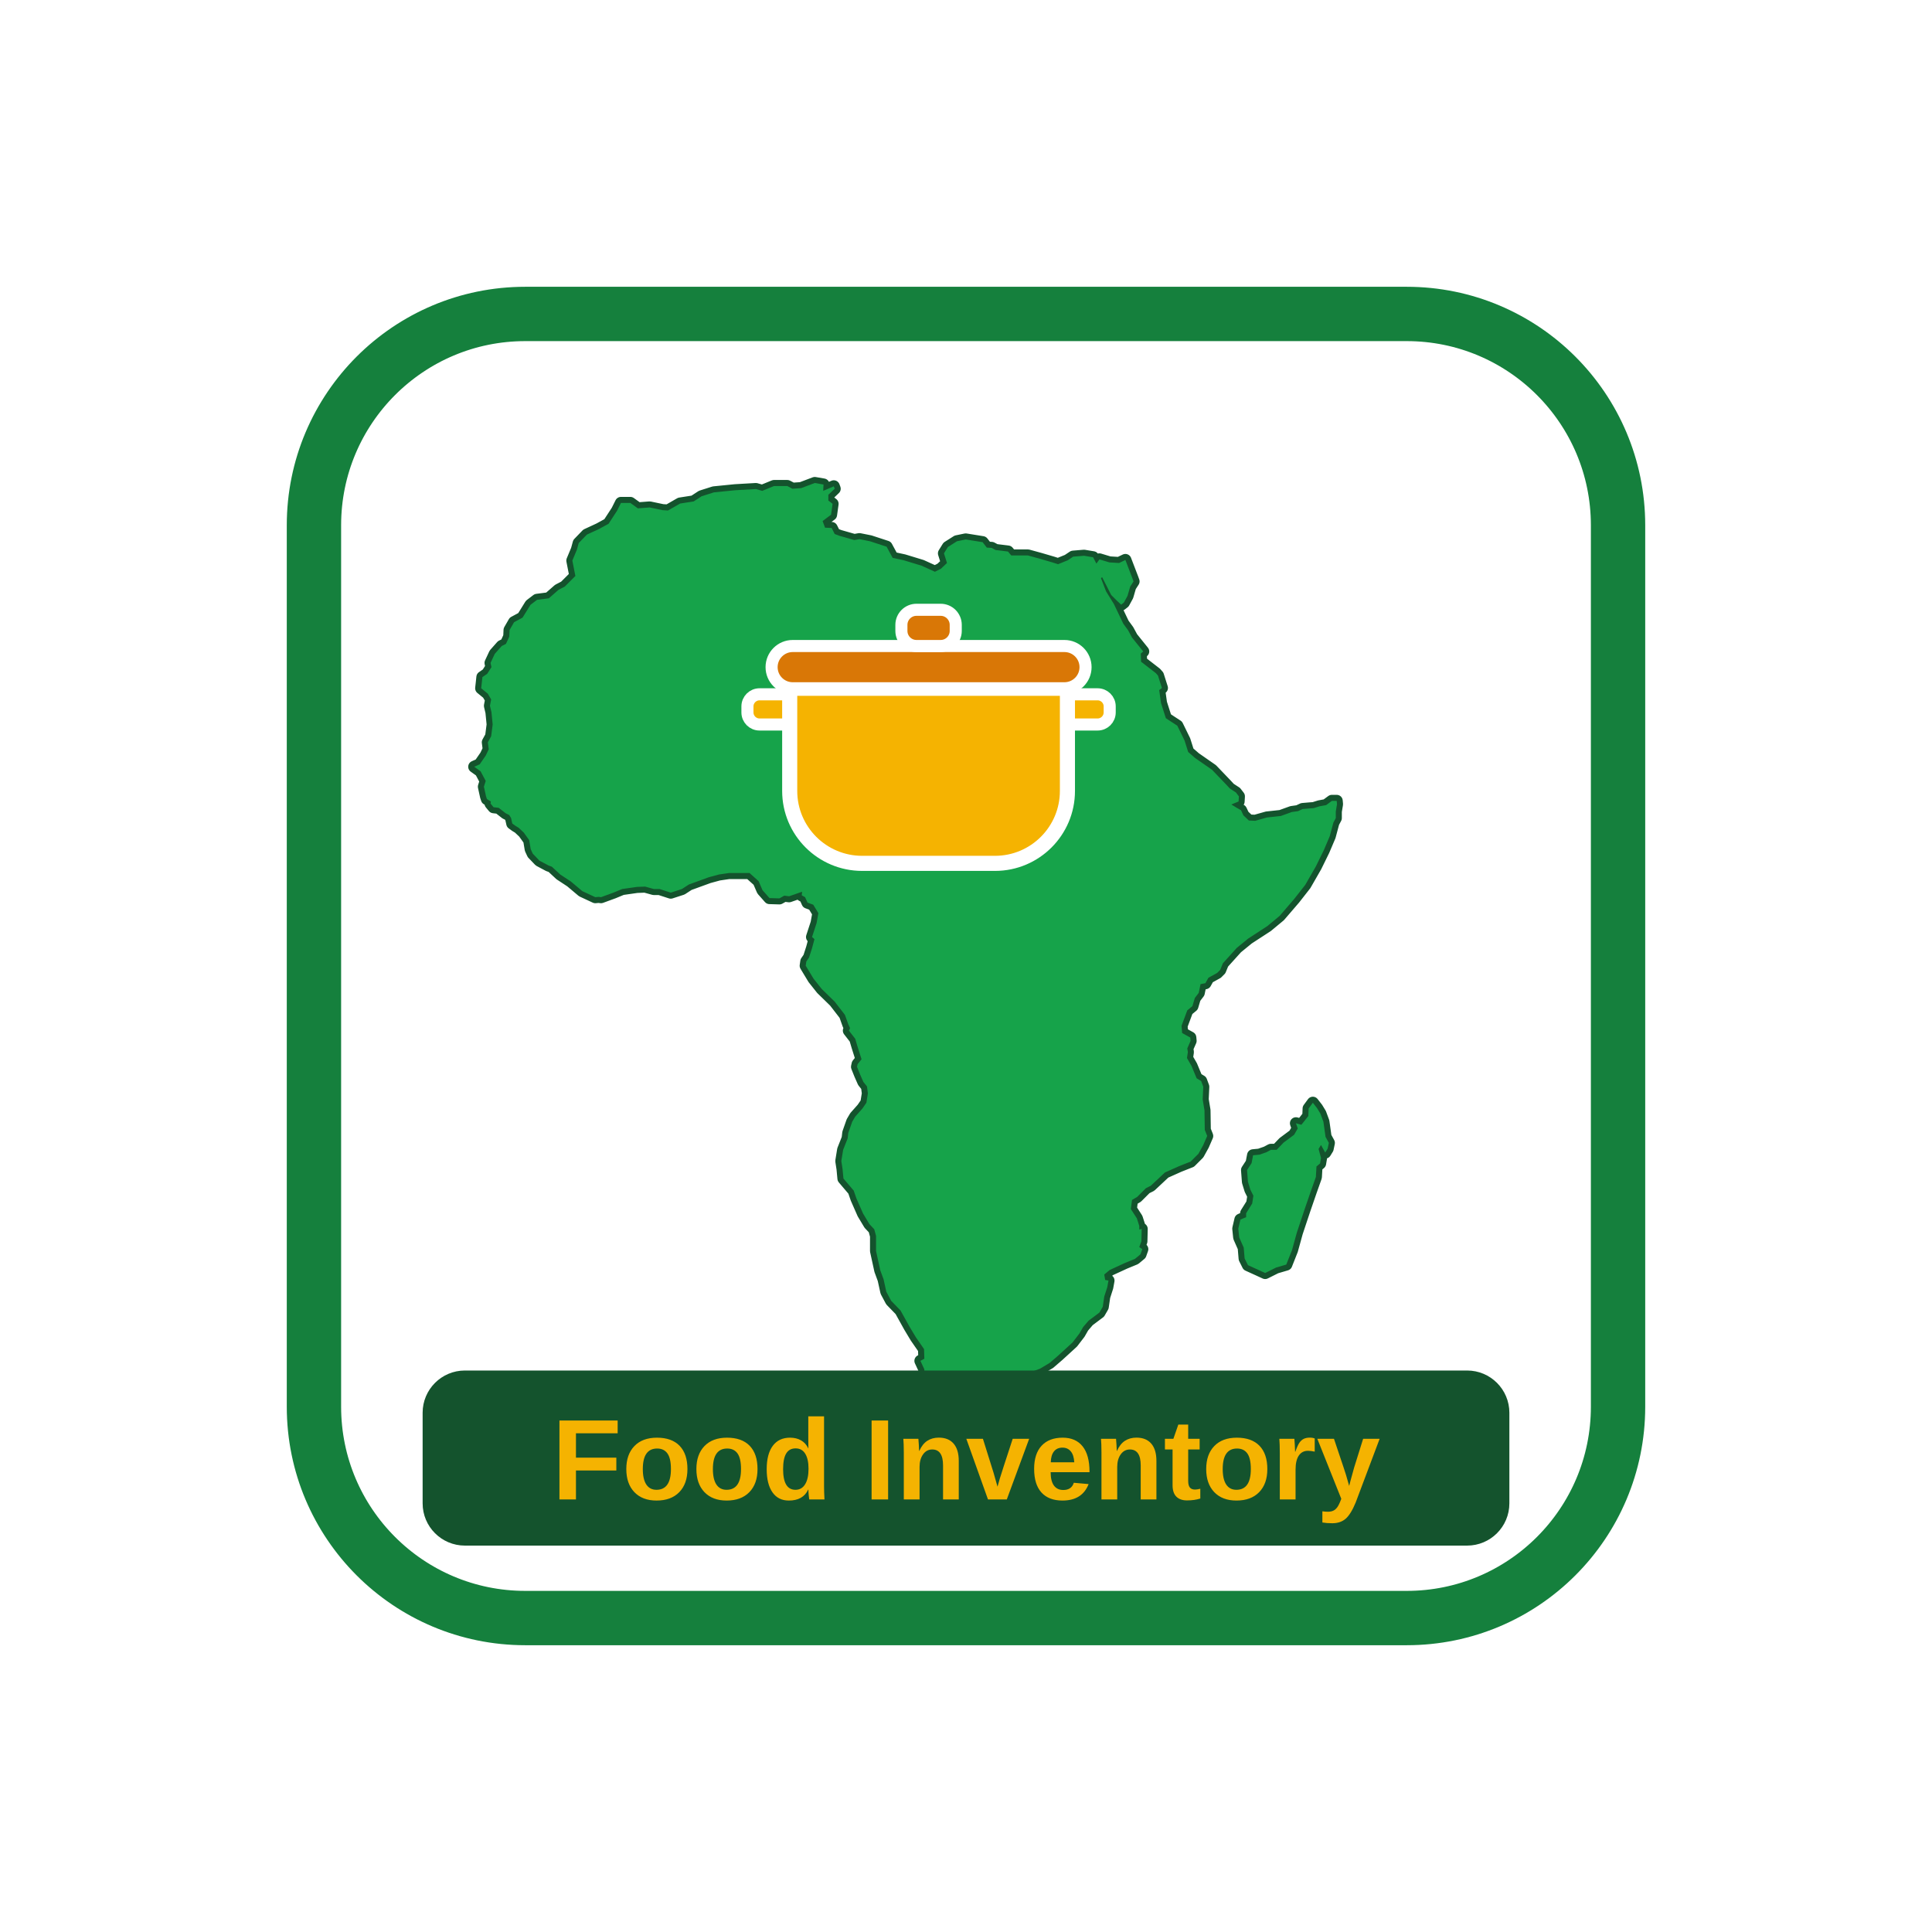
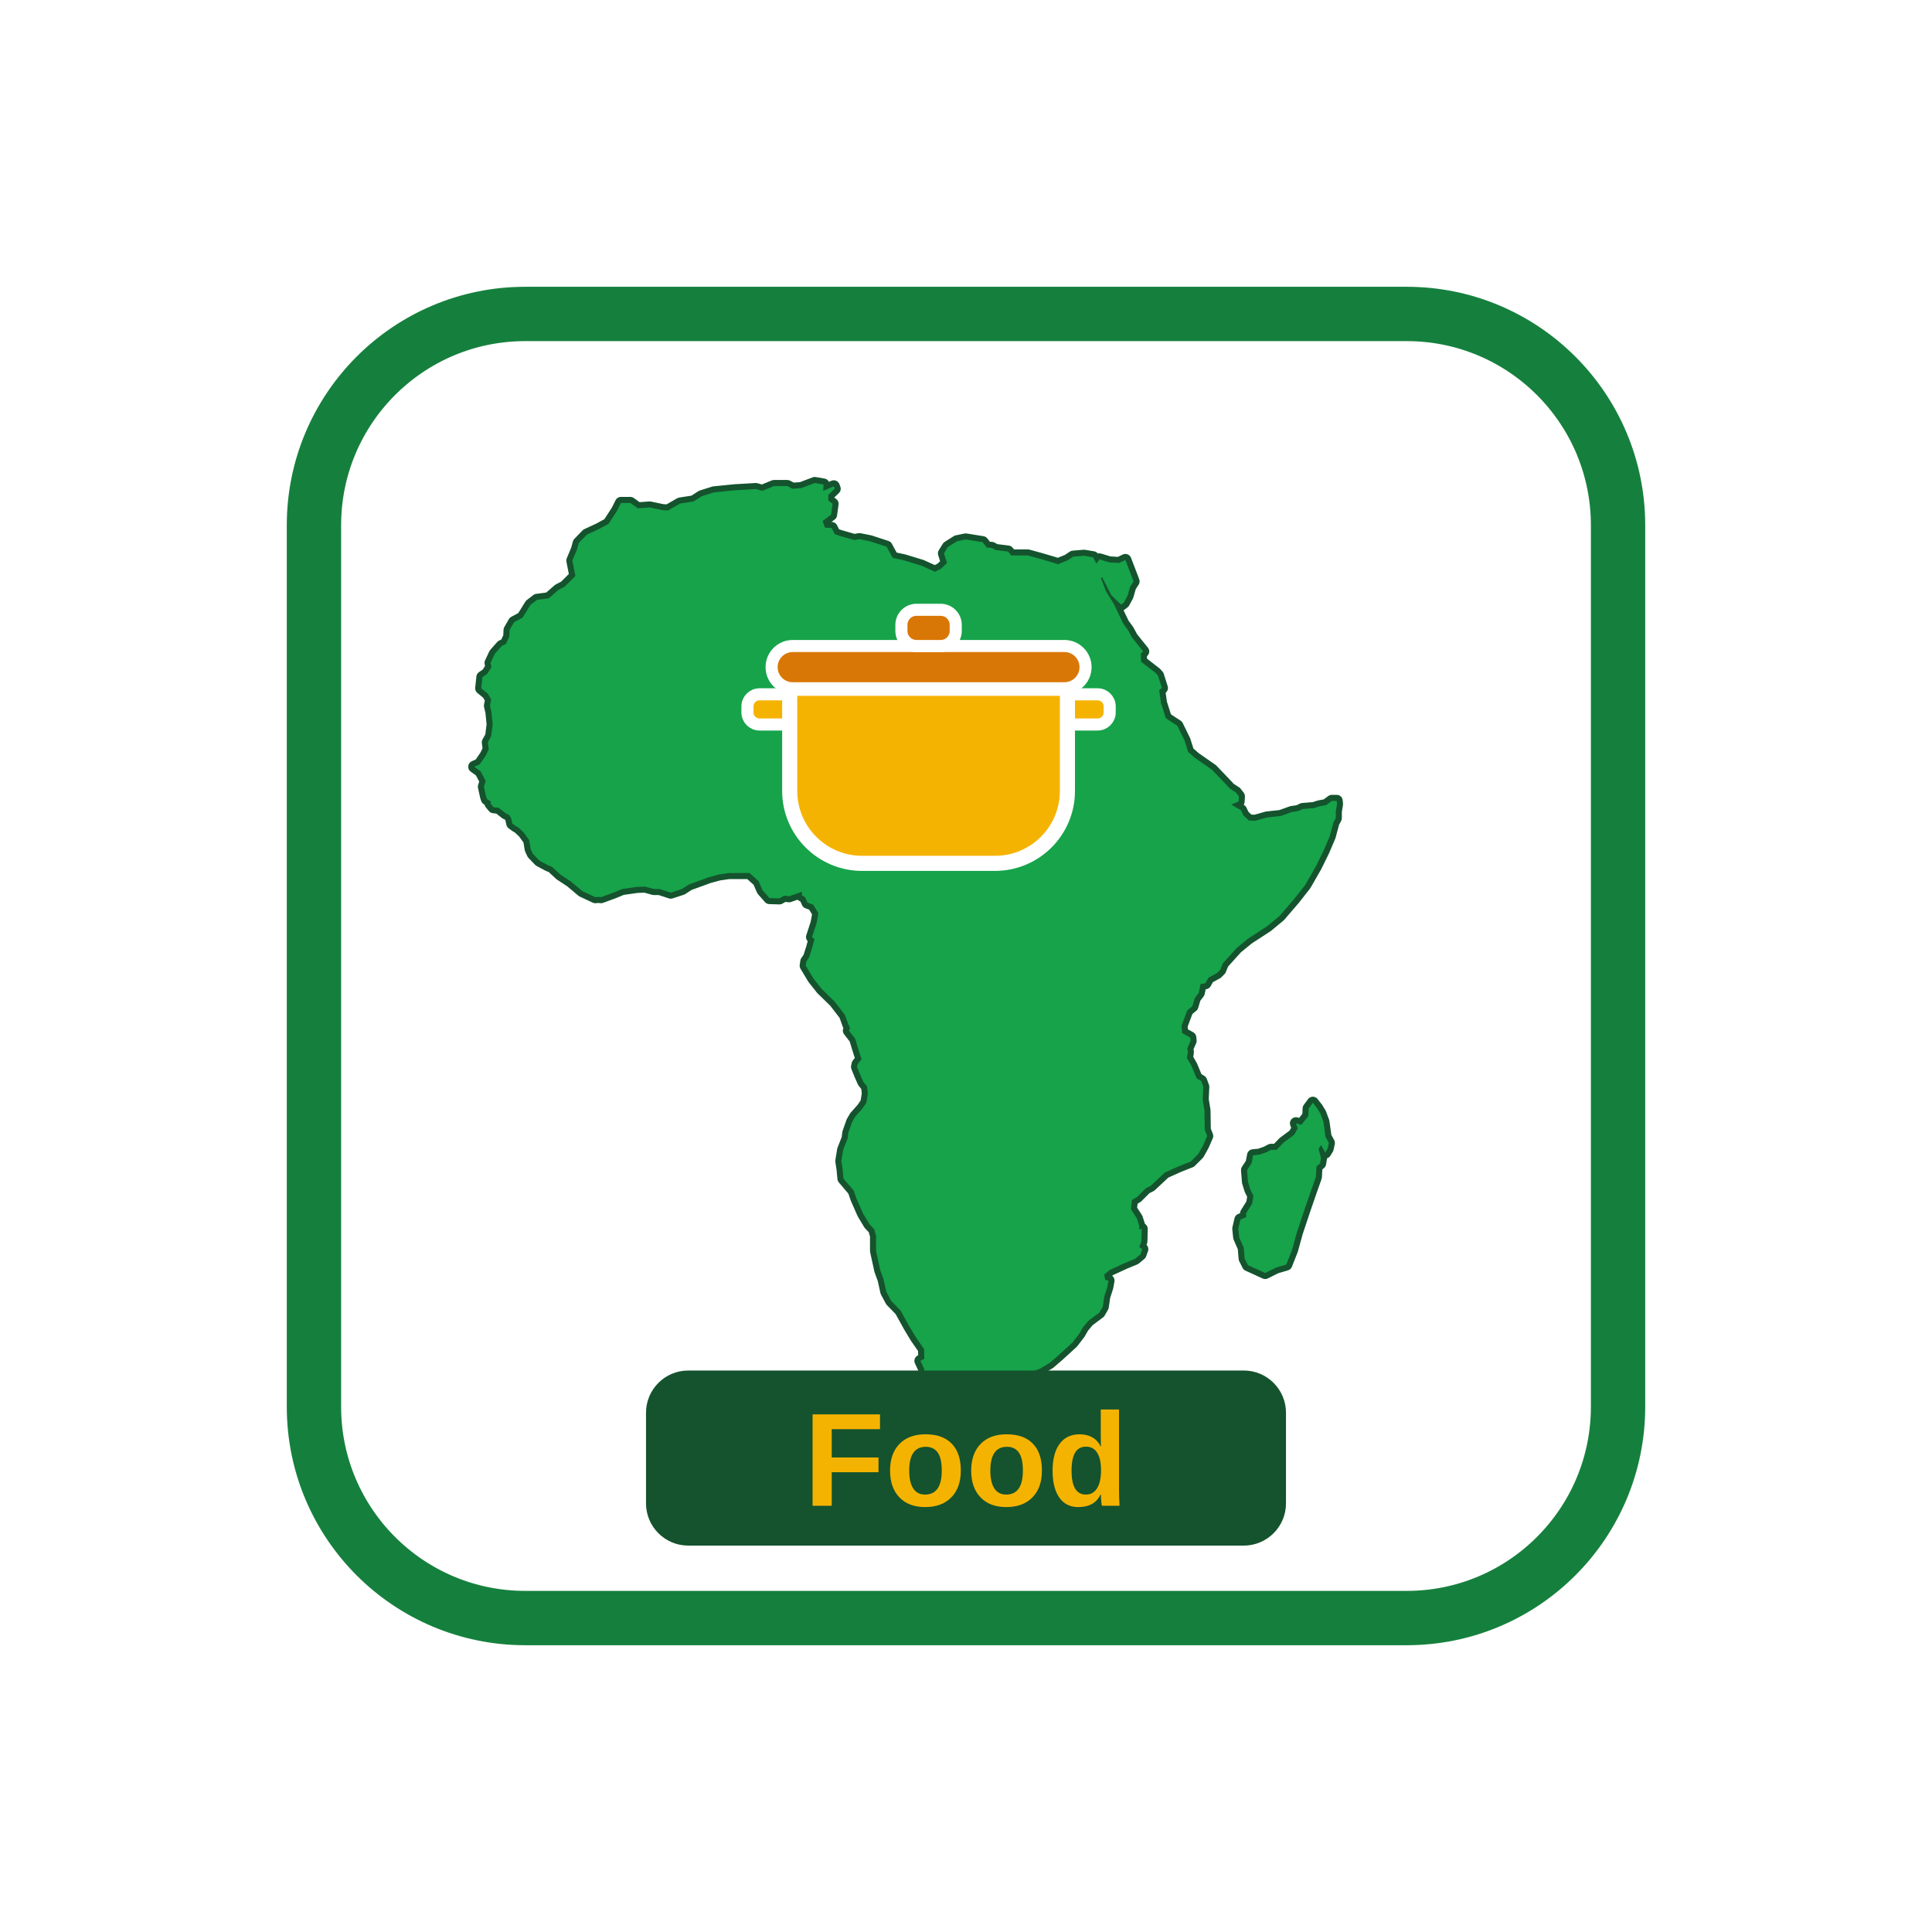
<svg xmlns="http://www.w3.org/2000/svg" viewBox="0 0 512 512">
  <rect width="512" height="512" fill="#ffffff" />
  <g transform="translate(51.2 51.2) scale(0.8)">
    <rect width="512" height="512" fill="#ffffff" />
    <rect x="40" y="40" width="432" height="432" rx="70" fill="none" stroke="#15803d" stroke-width="18" />
    <path d="M307.3,255.2 L308.0,255.7 L323.1,264.1 L323.3,266.5 L329.3,270.7 L327.4,275.8 L327.6,278.2 L330.3,279.7 L330.4,280.8 L329.3,283.3 L329.5,284.5 L329.2,286.5 L330.7,289.1 L332.4,293.2 L333.9,294.1 L333.9,294.1 L330.6,296.6 L326.1,298.2 L323.6,298.1 L322.1,299.4 L319.2,299.5 L318.1,300.0 L313.1,298.8 L310.0,299.1 L308.9,293.5 L307.4,291.6 L306.6,290.4 L302.5,289.6 L300.2,288.4 L297.5,287.7 L295.9,287.0 L294.1,285.9 L294.1,285.9 L291.9,280.7 L289.5,278.4 L288.6,276.0 L289.1,273.8 L288.3,270.0 L290.0,269.8 L291.5,268.3 L293.2,266.1 L294.2,265.2 L294.1,263.9 L293.3,262.9 L293.0,261.3 L293.0,261.3 L294.2,260.8 L294.5,258.3 L292.8,256.0 L294.3,255.5 L298.8,255.5 L307.3,255.2ZM130.3,136.3 L130.3,136.6 L130.3,137.4 L130.2,143.7 L116.6,143.5 L116.7,154.1 L112.8,154.5 L111.8,156.6 L112.6,162.6 L96.3,162.6 L95.4,164.0 L95.6,162.2 L95.7,162.2 L105.0,161.9 L105.5,160.4 L107.2,158.5 L108.6,152.8 L114.4,148.3 L116.3,143.1 L117.6,142.7 L119.0,139.5 L122.5,139.1 L124.0,139.6 L125.9,139.6 L127.2,138.7 L129.8,138.5 L129.7,136.3 L130.3,136.3ZM288.3,270.0 L289.1,273.8 L288.6,276.0 L289.5,278.4 L291.9,280.7 L294.1,285.9 L294.1,285.9 L292.5,285.5 L286.9,286.2 L285.8,286.7 L284.6,289.4 L285.5,291.2 L284.8,296.1 L284.3,300.3 L285.4,301.0 L288.3,302.6 L289.5,301.9 L289.8,306.4 L286.6,306.3 L284.9,304.0 L283.4,302.3 L280.2,301.7 L279.3,299.5 L276.7,300.8 L273.4,300.2 L272.0,298.4 L269.4,298.0 L267.4,298.1 L267.2,296.8 L265.8,296.7 L263.9,296.4 L261.3,297.1 L259.5,297.0 L258.5,297.3 L258.7,292.4 L257.3,290.8 L257.0,288.3 L257.6,285.8 L256.8,284.2 L256.7,281.6 L251.6,281.6 L252.0,280.1 L249.9,280.1 L249.6,280.8 L247.1,281.0 L246.0,283.4 L245.4,284.5 L243.1,283.9 L241.7,284.5 L239.0,284.8 L237.4,282.6 L236.4,281.3 L235.2,278.8 L234.2,275.7 L222.0,275.6 L220.5,276.1 L219.3,276.1 L217.6,276.6 L217.0,275.3 L218.1,274.9 L218.2,273.1 L218.9,272.0 L220.4,271.1 L221.5,271.6 L222.9,270.0 L225.2,270.0 L225.4,271.2 L227.0,271.9 L229.4,269.3 L231.8,267.3 L232.9,266.0 L232.8,262.5 L234.6,258.5 L236.5,256.4 L239.2,254.4 L239.7,253.0 L239.8,251.5 L240.5,250.1 L240.2,247.7 L240.8,244.0 L241.6,241.4 L242.8,239.2 L243.1,236.7 L243.4,233.8 L245.1,231.7 L247.3,230.3 L250.7,231.8 L253.3,233.3 L256.4,233.7 L259.5,234.5 L260.7,232.0 L261.3,231.7 L263.2,232.1 L267.8,230.0 L269.5,230.9 L270.8,230.8 L271.4,229.8 L273.0,229.4 L276.1,229.8 L278.8,229.9 L280.1,229.5 L282.7,232.9 L284.5,233.4 L285.6,232.7 L287.6,233.0 L289.9,232.1 L290.9,233.9 L294.5,236.7 L294.5,236.7 L294.3,241.5 L295.9,242.1 L294.6,243.6 L293.0,244.7 L291.4,246.8 L290.5,248.8 L290.3,252.1 L289.3,253.7 L289.3,256.8 L288.1,258.0 L288.0,260.5 L287.4,260.8 L287.0,263.1 L288.1,265.0 L288.3,270.0ZM339.2,258.3 L336.8,254.8 L336.7,239.7 L340.3,235.0 L341.5,233.7 L344.1,233.6 L347.8,230.7 L353.3,230.5 L365.0,218.0 L367.9,214.5 L369.8,212.0 L369.8,209.8 L369.8,205.6 L369.8,203.9 L369.8,203.8 L369.8,203.8 L371.2,203.7 L373.1,203.1 L375.3,202.7 L377.2,201.3 L378.8,201.3 L378.9,202.4 L378.5,204.8 L378.5,207.0 L377.7,208.5 L376.5,213.0 L374.5,217.7 L371.9,223.0 L368.4,229.1 L364.8,233.7 L359.9,239.4 L355.8,242.8 L349.5,246.9 L345.7,250.0 L341.1,255.1 L340.2,257.3 L339.2,258.3ZM329.3,270.7 L323.3,266.5 L323.1,264.1 L308.0,255.7 L307.3,255.2 L307.2,250.8 L308.4,249.1 L310.5,246.4 L312.0,243.3 L310.2,238.6 L309.7,236.5 L307.7,233.6 L310.3,231.1 L313.1,228.4 L315.2,229.1 L315.2,231.4 L316.7,232.8 L319.6,232.8 L324.8,236.3 L326.1,236.3 L327.1,236.2 L328.0,236.7 L330.8,237.0 L332.0,235.3 L335.8,233.6 L337.5,235.0 L340.3,235.0 L336.7,239.7 L336.8,254.8 L339.2,258.3 L336.3,259.9 L335.3,261.7 L333.7,262.0 L333.1,264.9 L331.8,266.6 L331.0,269.3 L329.3,270.7ZM268.5,217.1 L265.3,215.2 L263.9,214.0 L263.6,212.7 L264.3,211.0 L264.3,209.3 L261.9,206.7 L261.4,204.9 L261.4,203.9 L259.9,202.7 L259.9,200.3 L259.0,198.7 L257.5,198.9 L258.0,197.4 L259.0,195.7 L258.6,194.0 L259.9,192.7 L259.1,191.7 L260.2,189.1 L262.1,186.1 L265.6,186.4 L265.4,169.9 L265.5,168.1 L270.3,168.1 L270.3,159.8 L287.0,159.8 L303.1,159.8 L319.6,159.8 L320.9,163.9 L320.0,164.6 L320.6,168.9 L322.2,173.9 L323.7,174.9 L326.0,176.4 L323.9,178.8 L320.9,179.5 L319.5,180.8 L319.1,183.5 L317.3,189.6 L317.8,191.3 L317.1,194.9 L315.4,199.0 L312.9,201.0 L311.1,204.2 L310.7,205.9 L308.8,207.1 L307.5,211.4 L307.6,215.2 L307.5,211.9 L307.0,211.8 L307.0,209.8 L306.5,208.3 L304.4,206.7 L303.9,203.7 L304.4,200.6 L302.5,200.3 L302.2,201.3 L299.7,201.5 L300.7,202.7 L301.0,205.2 L298.8,207.5 L296.7,210.5 L294.5,210.9 L291.0,208.5 L289.5,209.3 L289.0,210.6 L286.9,211.3 L286.8,212.2 L282.6,212.2 L282.1,211.3 L279.1,211.2 L277.6,211.9 L276.4,211.6 L274.3,209.1 L273.6,208.0 L270.6,208.6 L269.4,210.5 L268.4,214.2 L266.9,215.0 L265.6,215.4 L268.5,217.1ZM265.4,169.9 L265.6,186.4 L262.1,186.1 L260.2,189.1 L259.1,191.7 L259.9,192.7 L258.6,194.0 L259.0,195.7 L258.0,197.4 L257.5,198.9 L259.0,198.7 L259.9,200.3 L259.9,202.7 L261.4,203.9 L261.4,204.9 L258.8,205.7 L256.7,207.3 L253.7,211.9 L249.7,213.8 L245.7,213.5 L244.6,213.9 L245.0,215.4 L242.8,216.8 L241.0,218.5 L235.8,220.0 L234.8,219.1 L234.1,219.0 L233.3,220.1 L229.9,220.4 L230.5,219.3 L229.2,216.4 L228.6,214.7 L226.8,214.0 L224.4,211.6 L225.3,209.6 L227.2,210.0 L228.3,209.7 L230.7,209.8 L228.4,206.0 L228.5,203.2 L228.3,200.5 L226.6,197.8 L227.0,195.8 L224.4,195.8 L224.4,193.1 L222.6,191.5 L224.4,186.1 L229.7,182.1 L230.0,176.7 L231.6,168.3 L232.5,166.5 L230.7,165.1 L230.7,163.8 L229.1,162.7 L228.1,156.2 L232.3,153.9 L248.9,161.9 L265.4,169.9ZM234.3,370.1 L236.3,368.0 L237.9,369.1 L238.6,370.9 L240.5,371.2 L243.1,372.0 L245.3,371.7 L249.1,369.6 L249.1,354.2 L250.2,354.8 L252.6,358.8 L252.3,361.3 L253.2,362.8 L256.2,362.4 L258.2,360.5 L260.2,359.3 L261.2,357.3 L263.3,356.3 L265.0,356.8 L267.0,358.0 L270.4,358.2 L273.0,357.2 L273.5,355.9 L274.2,353.9 L276.5,353.6 L277.7,352.0 L279.1,349.3 L282.8,346.2 L288.7,343.1 L290.4,343.1 L292.4,343.8 L293.8,343.3 L296.0,343.8 L298.0,349.6 L299.1,352.6 L298.3,357.2 L298.7,358.7 L296.6,357.9 L295.4,358.2 L295.0,359.4 L293.9,361.0 L293.9,362.4 L296.4,364.7 L298.8,364.2 L299.7,362.4 L302.8,362.4 L301.8,365.5 L301.3,368.9 L300.2,370.8 L297.4,372.9 L296.6,373.5 L294.8,375.6 L293.6,377.7 L291.3,380.7 L286.6,385.0 L283.7,387.5 L280.5,389.4 L276.2,391.0 L274.1,391.2 L273.5,392.4 L271.0,391.8 L268.9,392.5 L264.4,391.7 L261.9,392.2 L260.2,392.0 L255.9,393.7 L252.4,394.3 L249.8,395.9 L247.9,396.0 L246.1,394.5 L244.7,394.4 L242.9,392.6 L242.7,393.2 L242.2,392.0 L242.2,389.6 L240.9,386.8 L242.2,386.1 L242.1,382.9 L239.4,379.0 L237.3,375.5 L237.3,375.5 L234.3,370.1ZM286.8,371.6 L288.3,372.9 L287.0,374.9 L286.3,376.3 L284.0,376.9 L283.2,378.2 L281.7,378.6 L278.6,375.5 L280.8,372.8 L283.1,371.2 L285.0,370.3 L286.8,371.6ZM296.0,343.8 L293.8,343.3 L292.4,343.8 L290.4,343.1 L288.7,343.1 L286.1,341.2 L282.8,340.6 L281.6,337.9 L281.6,336.5 L279.8,336.0 L275.1,331.5 L273.8,329.1 L273.0,328.3 L271.4,325.0 L276.0,325.4 L277.4,325.9 L278.8,325.8 L281.1,323.1 L284.7,319.7 L286.2,319.4 L286.7,317.9 L289.1,316.3 L292.2,315.7 L292.5,317.3 L295.9,317.2 L297.9,318.1 L298.8,319.1 L300.7,319.4 L302.9,320.7 L302.9,326.0 L302.1,328.9 L301.9,332.0 L302.6,333.2 L302.1,335.7 L301.5,336.0 L300.4,339.0 L296.0,343.8ZM288.7,343.1 L282.8,346.2 L279.1,349.3 L277.7,352.0 L276.5,353.6 L274.2,353.9 L273.5,355.9 L273.0,357.2 L270.4,358.2 L267.0,358.0 L265.0,356.8 L263.3,356.3 L261.2,357.3 L260.2,359.3 L258.2,360.5 L256.2,362.4 L253.2,362.8 L252.3,361.3 L252.6,358.8 L250.2,354.8 L249.1,354.2 L249.1,342.1 L253.2,341.9 L253.3,327.1 L256.4,327.0 L262.8,325.5 L264.4,327.3 L267.0,325.6 L268.3,325.6 L270.6,324.7 L271.4,325.0 L273.0,328.3 L273.8,329.1 L275.1,331.5 L279.8,336.0 L281.6,336.5 L281.6,337.9 L282.8,340.6 L286.1,341.2 L288.7,343.1ZM249.1,354.2 L249.1,369.6 L245.3,371.7 L243.1,372.0 L240.5,371.2 L238.6,370.9 L237.9,369.1 L236.3,368.0 L234.3,370.1 L231.2,366.9 L229.6,363.9 L228.7,359.8 L227.6,356.8 L226.2,350.4 L226.2,345.4 L225.6,343.2 L224.0,341.5 L221.9,338.0 L219.7,333.0 L218.8,330.4 L215.4,326.4 L215.1,323.2 L217.1,322.4 L219.6,321.7 L222.3,321.8 L224.8,323.7 L225.4,323.4 L242.3,323.2 L245.2,325.2 L255.2,325.8 L262.9,324.1 L266.3,323.2 L269.0,323.4 L270.6,324.3 L270.6,324.7 L268.3,325.6 L267.0,325.6 L264.4,327.3 L262.8,325.5 L256.4,327.0 L253.3,327.1 L253.2,341.9 L249.1,342.1 L249.1,354.2ZM96.9,194.7 L95.2,191.5 L93.1,190.0 L94.9,189.2 L96.9,186.3 L97.9,184.2 L99.3,182.9 L101.4,183.2 L103.4,182.3 L105.8,182.3 L107.7,183.5 L110.5,184.6 L113.0,187.6 L115.8,190.5 L116.0,193.1 L116.8,195.5 L118.3,196.6 L118.7,198.2 L118.5,199.5 L117.9,199.8 L115.6,199.4 L115.3,199.9 L114.4,200.0 L111.4,199.0 L109.4,198.9 L101.7,198.8 L100.6,199.2 L99.2,199.1 L97.0,199.8 L96.3,196.6 L100.1,196.7 L101.1,196.1 L101.9,196.1 L103.4,195.1 L105.2,196.0 L107.0,196.1 L108.8,195.1 L108.0,193.9 L106.6,194.6 L105.3,194.6 L103.7,193.6 L102.3,193.6 L101.4,194.6 L96.9,194.7ZM118.5,199.5 L118.7,198.2 L118.3,196.6 L116.8,195.5 L116.0,193.1 L115.8,190.5 L117.2,189.7 L117.9,187.3 L119.2,187.2 L122.1,188.4 L124.4,187.5 L126.0,187.8 L126.7,186.9 L143.3,186.8 L144.3,183.9 L143.5,183.4 L141.5,165.5 L139.5,147.5 L145.9,147.4 L159.9,156.5 L173.9,165.6 L174.9,167.5 L177.5,168.7 L179.4,169.4 L179.5,172.0 L184.1,171.6 L184.1,181.2 L181.8,184.0 L181.5,186.5 L177.8,187.2 L172.1,187.6 L170.6,189.0 L167.9,189.2 L165.2,189.2 L164.2,188.4 L161.9,189.0 L158.0,190.7 L157.2,192.0 L154.0,193.9 L153.5,195.0 L151.7,195.8 L149.7,195.3 L148.6,196.3 L148.0,199.1 L144.7,202.6 L144.7,204.0 L143.6,205.7 L143.9,208.2 L142.2,208.8 L141.2,209.3 L140.6,207.5 L139.4,208.0 L138.6,207.9 L137.9,209.1 L134.7,209.1 L133.5,208.5 L133.0,208.8 L131.7,207.6 L131.9,206.4 L131.4,205.9 L130.5,206.3 L130.7,205.0 L131.5,203.9 L129.8,202.2 L129.3,201.0 L128.4,200.1 L127.6,200.0 L126.6,200.6 L125.2,201.1 L124.1,202.0 L122.3,201.7 L121.2,200.6 L120.5,200.5 L119.4,201.1 L118.7,201.1 L118.5,199.5ZM95.4,164.0 L96.3,162.6 L112.6,162.6 L111.8,156.6 L112.8,154.5 L116.7,154.1 L116.6,143.5 L130.2,143.7 L130.3,137.4 L145.9,147.4 L139.5,147.5 L141.5,165.5 L143.5,183.4 L144.3,183.9 L143.3,186.8 L126.7,186.9 L126.0,187.8 L124.4,187.5 L122.1,188.4 L119.2,187.2 L117.9,187.3 L117.2,189.7 L115.8,190.5 L113.0,187.6 L110.5,184.6 L107.7,183.5 L105.8,182.3 L103.4,182.3 L101.4,183.2 L99.3,182.9 L97.9,184.2 L97.6,181.9 L98.7,179.9 L99.2,176.0 L98.8,171.9 L98.3,169.8 L98.7,167.7 L97.6,165.8 L95.4,164.0ZM177.5,225.2 L174.1,225.7 L173.1,222.9 L173.3,213.3 L172.4,212.5 L172.3,210.4 L170.8,209.0 L169.6,207.7 L170.1,205.5 L171.5,205.1 L172.4,203.3 L174.4,202.9 L175.3,201.6 L176.7,200.4 L178.2,200.4 L181.4,202.8 L181.2,204.2 L182.1,206.6 L181.3,208.3 L181.8,209.4 L179.7,212.0 L178.5,213.3 L177.7,215.9 L177.8,218.5 L177.5,225.2ZM228.1,156.2 L229.1,162.7 L230.7,163.8 L230.7,165.1 L232.5,166.5 L231.6,168.3 L230.0,176.7 L229.7,182.1 L224.4,186.1 L222.6,191.5 L224.4,193.1 L224.4,195.8 L227.0,195.8 L226.6,197.8 L225.4,198.0 L225.3,199.4 L224.5,199.5 L221.7,194.9 L220.7,194.7 L217.5,197.1 L214.3,195.9 L212.0,195.6 L210.8,196.2 L208.4,196.1 L205.9,197.8 L203.8,197.9 L198.8,195.8 L196.8,196.8 L194.7,196.7 L193.1,195.2 L189.0,193.6 L184.5,194.1 L183.4,195.0 L182.8,197.4 L181.7,199.1 L181.4,202.8 L178.2,200.4 L176.7,200.4 L175.3,201.6 L175.4,198.8 L170.6,197.8 L170.5,195.8 L168.1,193.1 L167.6,191.2 L167.9,189.2 L170.6,189.0 L172.1,187.6 L177.8,187.2 L181.5,186.5 L181.8,184.0 L184.1,181.2 L184.1,171.6 L190.0,169.8 L202.0,161.6 L216.2,153.7 L222.8,155.5 L225.1,157.8 L228.1,156.2ZM177.5,225.2 L177.8,218.5 L177.7,215.9 L178.5,213.3 L179.7,212.0 L181.8,209.4 L181.3,208.3 L182.1,206.6 L181.2,204.2 L181.4,202.8 L181.7,199.1 L182.8,197.4 L183.4,195.0 L184.5,194.1 L189.0,193.6 L193.1,195.2 L194.7,196.7 L196.8,196.8 L198.8,195.8 L203.8,197.9 L205.9,197.8 L208.4,196.1 L210.8,196.2 L212.0,195.6 L214.3,195.9 L217.5,197.1 L220.7,194.7 L221.7,194.9 L224.5,199.5 L225.3,199.4 L226.9,201.0 L226.5,201.8 L226.3,203.2 L222.8,206.4 L221.7,209.0 L221.1,211.2 L220.2,212.1 L219.4,215.0 L217.1,216.7 L216.5,218.8 L215.6,220.5 L215.2,222.2 L212.3,223.6 L210.0,221.9 L208.4,222.0 L205.9,224.4 L204.7,224.5 L202.8,228.5 L201.7,231.4 L197.4,232.9 L195.8,232.7 L194.2,233.6 L190.9,233.5 L188.6,230.9 L187.3,227.9 L184.3,225.2 L181.2,225.2 L177.5,225.2ZM226.6,197.8 L228.3,200.5 L228.5,203.2 L228.4,206.0 L230.7,209.8 L228.3,209.7 L227.2,210.0 L225.3,209.6 L224.4,211.6 L226.8,214.0 L228.6,214.7 L229.2,216.4 L230.5,219.3 L229.9,220.4 L227.8,224.6 L226.8,225.4 L226.5,228.6 L226.9,230.3 L226.5,231.6 L228.5,233.8 L228.9,235.3 L230.4,237.4 L232.3,238.7 L232.5,240.6 L232.9,241.8 L232.6,244.1 L229.3,243.1 L226.0,242.0 L220.7,241.8 L220.2,241.6 L217.7,242.1 L215.2,241.6 L213.2,241.9 L206.5,241.8 L207.1,238.5 L205.4,235.7 L203.5,235.0 L202.7,233.2 L201.6,232.6 L201.7,231.4 L202.8,228.5 L204.7,224.5 L205.9,224.4 L208.4,222.0 L210.0,221.9 L212.3,223.6 L215.2,222.2 L215.6,220.5 L216.5,218.8 L217.1,216.7 L219.4,215.0 L220.2,212.1 L221.1,211.2 L221.7,209.0 L222.8,206.4 L226.3,203.2 L226.5,201.8 L226.9,201.0 L225.3,199.4 L225.4,198.0 L226.6,197.8ZM170.1,205.5 L169.6,207.7 L170.8,209.0 L172.3,210.4 L172.4,212.5 L173.3,213.3 L173.1,222.9 L174.1,225.7 L170.8,226.6 L169.8,225.2 L168.7,222.5 L168.4,220.5 L169.3,216.7 L168.3,215.2 L167.9,211.9 L167.9,208.9 L166.1,206.8 L166.5,205.5 L170.1,205.5ZM166.5,205.5 L166.1,206.8 L167.9,208.9 L167.9,211.9 L168.3,215.2 L169.3,216.7 L168.4,220.5 L168.7,222.5 L169.8,225.2 L170.8,226.6 L164.2,229.0 L161.9,230.5 L158.2,231.7 L154.5,230.5 L154.7,228.9 L152.9,225.3 L154.0,220.6 L155.7,217.1 L154.6,211.2 L154.0,208.0 L154.1,205.7 L161.4,205.5 L163.2,205.8 L164.5,205.1 L166.5,205.5ZM133.0,208.8 L133.5,208.5 L134.7,209.1 L137.9,209.1 L138.6,207.9 L139.4,208.0 L140.6,207.5 L141.2,209.3 L142.2,208.8 L143.9,208.2 L145.8,209.1 L146.5,210.4 L148.4,211.3 L149.8,210.3 L151.8,210.1 L154.6,211.2 L155.7,217.1 L154.0,220.6 L152.9,225.3 L154.7,228.9 L154.5,230.5 L152.6,230.5 L149.7,229.7 L147.0,229.8 L142.1,230.5 L139.2,231.7 L135.1,233.2 L134.3,233.1 L134.6,229.7 L135.0,229.2 L134.9,227.5 L133.1,225.8 L131.8,225.5 L130.6,224.4 L131.5,222.5 L131.1,220.5 L131.3,219.3 L131.9,219.3 L132.2,217.5 L131.9,216.7 L132.3,216.1 L133.8,215.6 L132.8,212.3 L131.8,210.6 L132.1,209.2 L133.0,208.8ZM109.4,198.9 L111.4,199.0 L114.4,200.0 L115.3,199.9 L115.6,199.4 L117.9,199.8 L118.5,199.5 L118.7,201.1 L119.4,201.1 L120.5,200.5 L121.2,200.6 L122.3,201.7 L124.1,202.0 L125.2,201.1 L126.6,200.6 L127.6,200.0 L128.4,200.1 L129.3,201.0 L129.8,202.2 L131.5,203.9 L130.7,205.0 L130.5,206.3 L131.4,205.9 L131.9,206.4 L131.7,207.6 L133.0,208.8 L132.1,209.2 L131.8,210.6 L132.8,212.3 L133.8,215.6 L132.3,216.1 L131.9,216.7 L132.2,217.5 L131.9,219.3 L131.3,219.3 L130.1,219.2 L129.2,220.9 L128.1,220.9 L127.3,220.0 L127.5,218.3 L125.8,215.8 L124.7,216.2 L123.8,216.3 L122.7,216.6 L122.7,215.0 L122.1,213.9 L122.2,212.7 L121.3,211.0 L120.1,209.5 L116.8,209.5 L115.8,210.3 L114.7,210.4 L114.0,211.3 L113.5,212.4 L111.3,214.3 L109.5,211.8 L107.8,210.2 L106.8,209.6 L105.7,208.8 L105.3,207.0 L104.7,206.0 L103.5,205.4 L105.3,203.3 L106.6,203.4 L107.7,202.7 L108.6,202.7 L109.2,202.2 L108.9,200.8 L109.3,200.3 L109.4,198.9ZM97.0,199.8 L99.2,199.1 L100.6,199.2 L101.7,198.8 L109.4,198.9 L109.3,200.3 L108.9,200.8 L109.2,202.2 L108.6,202.7 L107.7,202.7 L106.6,203.4 L105.3,203.3 L103.5,205.4 L101.2,203.6 L99.5,203.4 L98.5,202.2 L98.6,201.5 L97.3,200.7 L97.0,199.8ZM131.3,219.3 L131.1,220.5 L131.5,222.5 L130.6,224.4 L131.8,225.5 L133.1,225.8 L134.9,227.5 L135.0,229.2 L134.6,229.7 L134.3,233.1 L133.2,233.2 L128.9,231.2 L125.1,228.0 L121.6,225.7 L118.8,223.1 L119.8,221.7 L120.0,220.5 L121.9,218.3 L123.8,216.3 L124.7,216.2 L125.8,215.8 L127.5,218.3 L127.3,220.0 L128.1,220.9 L129.2,220.9 L130.1,219.2 L131.3,219.3ZM111.3,214.3 L113.5,212.4 L114.0,211.3 L114.7,210.4 L115.8,210.3 L116.8,209.5 L120.1,209.5 L121.3,211.0 L122.2,212.7 L122.1,213.9 L122.7,215.0 L122.7,216.6 L123.8,216.3 L121.9,218.3 L120.0,220.5 L119.8,221.7 L118.8,223.1 L117.7,222.7 L114.7,221.1 L112.5,218.8 L111.8,217.3 L111.3,214.3ZM143.9,208.2 L143.6,205.7 L144.7,204.0 L144.7,202.6 L148.0,199.1 L148.6,196.3 L149.7,195.3 L151.7,195.8 L153.5,195.0 L154.0,193.9 L157.2,192.0 L158.0,190.7 L161.9,189.0 L164.2,188.4 L165.2,189.2 L167.9,189.2 L167.6,191.2 L168.1,193.1 L170.5,195.8 L170.6,197.8 L175.4,198.8 L175.3,201.6 L174.4,202.9 L172.4,203.3 L171.5,205.1 L170.1,205.5 L166.5,205.5 L164.5,205.1 L163.2,205.8 L161.4,205.5 L154.1,205.7 L154.0,208.0 L154.6,211.2 L151.8,210.1 L149.8,210.3 L148.4,211.3 L146.5,210.4 L145.8,209.1 L143.9,208.2ZM280.1,229.5 L278.8,229.9 L276.1,229.8 L273.0,229.4 L271.4,229.8 L270.8,230.8 L269.5,230.9 L267.8,230.0 L263.2,232.1 L261.3,231.7 L260.7,232.0 L259.5,234.5 L256.4,233.7 L253.3,233.3 L250.7,231.8 L247.3,230.3 L245.1,231.7 L243.4,233.8 L243.1,236.7 L240.4,236.5 L237.6,235.8 L235.1,238.0 L232.9,241.8 L232.5,240.6 L232.3,238.7 L230.4,237.4 L228.9,235.3 L228.5,233.8 L226.5,231.6 L226.9,230.3 L226.5,228.6 L226.8,225.4 L227.8,224.6 L229.9,220.4 L233.3,220.1 L234.1,219.0 L234.8,219.1 L235.8,220.0 L241.0,218.5 L242.8,216.8 L245.0,215.4 L244.6,213.9 L245.7,213.5 L249.7,213.8 L253.7,211.9 L256.7,207.3 L258.8,205.7 L261.4,204.9 L261.9,206.7 L264.3,209.3 L264.3,211.0 L263.6,212.7 L263.9,214.0 L265.3,215.2 L268.5,217.1 L270.8,218.7 L270.8,220.1 L273.6,222.2 L275.3,224.0 L276.4,226.5 L279.5,228.2 L280.1,229.5ZM243.1,236.7 L242.8,239.2 L241.6,241.4 L240.8,244.0 L240.2,247.7 L240.5,250.1 L239.8,251.5 L239.7,253.0 L239.2,254.4 L236.5,256.4 L234.6,258.5 L232.8,262.5 L232.9,266.0 L231.8,267.3 L229.4,269.3 L227.0,271.9 L225.4,271.2 L225.2,270.0 L222.9,270.0 L221.5,271.6 L220.4,271.1 L218.8,269.7 L217.6,270.4 L215.9,272.2 L212.5,267.8 L215.6,265.5 L214.1,262.8 L215.5,261.7 L218.3,261.2 L218.6,259.4 L220.8,261.4 L224.5,261.5 L225.8,259.6 L226.3,256.8 L225.9,253.6 L223.9,251.1 L225.7,246.3 L224.7,245.5 L221.6,245.8 L220.4,243.6 L220.7,241.8 L226.0,242.0 L229.3,243.1 L232.6,244.1 L232.9,241.8 L235.1,238.0 L237.6,235.8 L240.4,236.5 L243.1,236.7ZM213.2,241.9 L215.2,241.6 L217.7,242.1 L220.2,241.6 L220.7,241.8 L220.4,243.6 L221.6,245.8 L224.7,245.5 L225.7,246.3 L223.9,251.1 L225.9,253.6 L226.3,256.8 L225.8,259.6 L224.5,261.5 L220.8,261.4 L218.6,259.4 L218.3,261.2 L215.5,261.7 L214.1,262.8 L215.6,265.5 L212.5,267.8 L208.2,263.6 L205.5,260.2 L202.9,255.9 L203.1,254.5 L204.0,253.2 L205.0,250.1 L205.8,247.1 L207.2,246.8 L213.3,246.9 L213.2,241.9ZM206.5,241.8 L213.2,241.9 L213.3,246.9 L207.2,246.8 L205.8,247.1 L205.0,246.4 L206.5,241.8ZM294.1,285.9 L295.9,287.0 L297.5,287.7 L300.2,288.4 L302.5,289.6 L304.5,291.5 L305.6,295.0 L304.8,296.1 L304.0,299.5 L304.8,303.0 L303.5,304.4 L302.2,308.3 L304.4,309.3 L291.8,312.8 L292.2,315.7 L289.1,316.3 L286.7,317.9 L286.2,319.4 L284.7,319.7 L281.1,323.1 L278.8,325.8 L277.4,325.9 L276.0,325.4 L271.4,325.0 L270.6,324.7 L270.6,324.3 L269.0,323.4 L266.3,323.2 L262.9,324.1 L260.1,321.5 L257.3,318.1 L257.5,304.9 L266.2,304.9 L265.8,303.5 L266.5,301.9 L265.7,300.0 L266.2,298.0 L265.8,296.7 L267.2,296.8 L267.4,298.1 L269.4,298.0 L272.0,298.4 L273.4,300.2 L276.7,300.8 L279.3,299.5 L280.2,301.7 L283.4,302.3 L284.9,304.0 L286.6,306.3 L289.8,306.4 L289.5,301.9 L288.3,302.6 L285.4,301.0 L284.3,300.3 L284.8,296.1 L285.5,291.2 L284.6,289.4 L285.8,286.7 L286.9,286.2 L292.5,285.5 L294.1,285.9ZM302.5,289.6 L306.6,290.4 L307.4,291.6 L308.9,293.5 L310.0,299.1 L308.9,302.3 L310.0,307.7 L311.5,307.7 L313.0,309.0 L314.7,312.0 L315.1,317.3 L313.3,318.2 L312.0,321.1 L309.3,318.5 L309.0,315.6 L309.8,313.7 L309.6,312.0 L308.0,311.0 L306.8,311.3 L304.4,309.3 L302.2,308.3 L303.5,304.4 L304.8,303.0 L304.0,299.5 L304.8,296.1 L305.6,295.0 L304.5,291.5 L302.5,289.6ZM310.0,299.1 L313.1,298.8 L318.1,300.0 L319.2,299.5 L322.1,299.4 L323.6,298.1 L326.1,298.2 L330.6,296.6 L333.9,294.1 L333.9,294.1 L333.9,294.1 L334.6,296.0 L334.4,300.2 L335.0,303.8 L335.1,310.3 L335.9,312.3 L334.6,315.3 L333.0,318.2 L330.4,320.8 L326.6,322.3 L321.9,324.4 L317.2,328.8 L315.6,329.6 L312.7,332.5 L311.0,333.5 L310.6,336.5 L312.6,339.6 L313.4,342.1 L313.4,343.3 L314.2,343.1 L314.1,347.2 L313.4,349.1 L314.4,349.8 L313.8,351.5 L312.0,353.0 L308.6,354.4 L303.6,356.7 L301.8,358.2 L302.1,360.0 L303.2,360.2 L302.8,362.4 L299.7,362.4 L299.3,360.6 L298.7,358.7 L298.3,357.2 L299.1,352.6 L298.0,349.6 L296.0,343.8 L300.4,339.0 L301.5,336.0 L302.1,335.7 L302.6,333.2 L301.9,332.0 L302.1,328.9 L302.9,326.0 L302.9,320.7 L300.7,319.4 L298.8,319.1 L297.9,318.1 L295.9,317.2 L292.5,317.3 L292.2,315.7 L291.8,312.8 L304.4,309.3 L306.8,311.3 L308.0,311.0 L309.6,312.0 L309.8,313.7 L309.0,315.6 L309.3,318.5 L312.0,321.1 L313.3,318.2 L315.1,317.3 L314.7,312.0 L313.0,309.0 L311.5,307.7 L310.0,307.7 L308.9,302.3 L310.0,299.1ZM299.7,362.4 L298.8,364.2 L296.4,364.7 L293.9,362.4 L293.9,361.0 L295.0,359.4 L295.4,358.2 L296.6,357.9 L298.7,358.7 L299.3,360.6 L299.7,362.4ZM220.4,271.1 L218.9,272.0 L218.2,273.1 L218.1,274.9 L217.0,275.3 L215.9,272.2 L217.6,270.4 L218.8,269.7 L220.4,271.1ZM217.6,276.6 L219.3,276.1 L220.5,276.1 L222.0,275.6 L234.2,275.7 L235.2,278.8 L236.4,281.3 L237.4,282.6 L239.0,284.8 L241.7,284.5 L243.1,283.9 L245.4,284.5 L246.0,283.4 L247.1,281.0 L249.6,280.8 L249.9,280.1 L252.0,280.1 L251.6,281.6 L256.7,281.6 L256.8,284.2 L257.6,285.8 L257.0,288.3 L257.3,290.8 L258.7,292.4 L258.5,297.3 L259.5,297.0 L261.3,297.1 L263.9,296.4 L265.8,296.7 L266.2,298.0 L265.7,300.0 L266.5,301.9 L265.8,303.5 L266.2,304.9 L257.5,304.9 L257.3,318.1 L260.1,321.5 L262.9,324.1 L255.2,325.8 L245.2,325.2 L242.3,323.2 L225.4,323.4 L224.8,323.7 L222.3,321.8 L219.6,321.7 L217.1,322.4 L215.1,323.2 L214.7,320.6 L215.3,316.9 L216.8,313.1 L217.0,311.3 L218.3,307.6 L219.3,305.9 L221.7,303.2 L223.0,301.3 L223.5,298.2 L223.2,295.9 L222.0,294.4 L220.9,291.9 L219.9,289.4 L220.1,288.5 L221.4,286.9 L220.1,282.8 L219.3,280.1 L217.2,277.4 L217.6,276.6ZM293.0,261.3 L293.3,262.9 L294.1,263.9 L294.2,265.2 L293.2,266.1 L291.5,268.3 L290.0,269.8 L288.3,270.0 L288.1,265.0 L287.0,263.1 L289.5,263.4 L290.8,261.0 L293.0,261.3ZM372.3,303.1 L373.4,304.9 L374.4,307.6 L375.1,312.6 L376.2,314.6 L375.8,316.5 L375.0,317.8 L373.6,315.3 L372.8,316.6 L373.6,319.6 L373.3,321.4 L372.1,322.4 L371.9,325.9 L370.2,330.7 L368.2,336.5 L365.6,344.3 L364.0,350.1 L362.1,354.9 L358.7,355.9 L355.1,357.7 L352.7,356.6 L349.4,355.1 L348.3,352.9 L348.0,349.3 L346.5,345.9 L346.2,343.0 L346.9,340.0 L348.8,339.2 L348.8,337.9 L350.8,334.7 L351.2,332.1 L350.2,330.1 L349.4,327.5 L349.1,323.6 L350.6,321.3 L351.1,318.7 L353.2,318.5 L355.5,317.7 L357.0,316.9 L358.9,316.9 L361.2,314.5 L364.7,311.9 L365.9,309.8 L365.3,308.1 L367.1,308.6 L369.4,305.7 L369.5,303.2 L370.9,301.3 L372.3,303.1ZM96.9,194.7 L101.4,194.6 L102.3,193.6 L103.7,193.6 L105.3,194.6 L106.6,194.6 L108.0,193.9 L108.8,195.1 L107.0,196.1 L105.2,196.0 L103.4,195.1 L101.9,196.1 L101.1,196.1 L100.1,196.7 L96.3,196.6 L96.9,194.7ZM205.8,125.3 L204.0,117.8 L201.4,116.1 L201.4,115.1 L198.0,112.7 L197.6,109.5 L200.2,107.2 L201.2,103.8 L200.5,99.8 L201.4,97.7 L205.9,96.0 L208.8,96.5 L208.7,98.6 L212.2,97.1 L212.5,97.9 L210.4,99.9 L210.4,101.8 L211.8,102.9 L211.3,106.5 L208.5,108.6 L209.3,110.8 L211.5,110.9 L212.5,112.9 L214.1,113.5 L213.9,116.7 L211.8,117.9 L210.6,119.2 L207.7,120.8 L208.2,122.6 L207.8,124.3 L205.8,125.3ZM130.3,137.4 L130.3,136.6 L130.3,136.3 L130.3,131.4 L137.0,128.3 L141.2,127.7 L144.6,126.6 L146.2,124.5 L151.0,122.8 L151.2,119.7 L153.6,119.4 L155.5,117.8 L160.9,117.1 L161.7,115.5 L160.6,114.6 L159.1,110.3 L158.9,107.7 L157.3,105.1 L161.3,102.8 L165.8,102.1 L168.4,100.4 L172.5,99.1 L179.5,98.4 L186.4,98.0 L188.5,98.6 L192.4,97.0 L196.8,97.0 L198.5,97.9 L201.4,97.7 L200.5,99.8 L201.2,103.8 L200.2,107.2 L197.6,109.5 L198.0,112.7 L201.4,115.1 L201.4,116.1 L204.0,117.8 L205.8,125.3 L207.1,128.9 L207.3,130.9 L206.6,134.3 L206.9,136.2 L206.4,138.4 L206.7,141.1 L205.1,142.8 L207.6,145.8 L207.7,147.6 L209.2,149.9 L211.1,149.2 L214.4,151.1 L216.2,153.7 L202.0,161.6 L190.0,169.8 L184.1,171.6 L179.5,172.0 L179.4,169.4 L177.5,168.7 L174.9,167.5 L173.9,165.6 L159.9,156.5 L145.9,147.4 L130.3,137.4ZM317.8,191.3 L317.3,189.6 L319.1,183.5 L319.5,180.8 L320.9,179.5 L323.9,178.8 L326.0,176.4 L328.4,181.3 L329.6,185.1 L331.9,187.1 L337.5,191.0 L339.8,193.4 L342.1,195.8 L343.4,197.2 L345.4,198.5 L344.2,199.5 L342.4,199.1 L341.0,197.8 L339.3,195.3 L337.4,194.0 L336.4,192.6 L332.7,190.9 L329.9,190.9 L328.9,190.0 L326.4,191.0 L323.9,189.1 L322.6,192.2 L317.8,191.3ZM157.3,105.1 L158.9,107.7 L159.1,110.3 L160.6,114.6 L161.7,115.5 L160.9,117.1 L155.5,117.8 L153.6,119.4 L151.2,119.7 L151.0,122.8 L146.2,124.5 L144.6,126.6 L141.2,127.7 L137.0,128.3 L130.3,131.4 L130.3,136.3 L129.7,136.3 L129.8,138.5 L127.2,138.7 L125.9,139.6 L124.0,139.6 L122.5,139.1 L119.0,139.5 L117.6,142.7 L116.3,143.1 L114.4,148.3 L108.6,152.8 L107.2,158.5 L105.5,160.4 L105.0,161.9 L95.7,162.2 L95.6,162.2 L95.8,160.3 L97.4,159.2 L98.8,157.0 L98.5,155.6 L99.9,152.6 L102.2,150.0 L103.6,149.3 L104.7,146.9 L104.8,144.7 L106.3,142.1 L109.1,140.6 L111.7,136.4 L111.8,136.3 L113.9,134.7 L117.8,134.2 L121.0,131.4 L123.1,130.3 L126.6,126.8 L125.6,121.7 L127.1,118.1 L127.7,115.9 L130.4,113.1 L134.5,111.2 L137.6,109.5 L140.4,105.2 L141.7,102.6 L144.8,102.6 L147.3,104.4 L151.2,104.1 L155.5,105.0 L157.3,105.1ZM319.6,159.8 L303.1,159.8 L287.0,159.8 L270.3,159.8 L270.3,144.5 L270.3,129.7 L269.0,126.4 L270.1,123.8 L269.5,122.0 L271.0,120.0 L276.5,120.0 L280.5,121.1 L284.6,122.3 L286.5,122.9 L289.7,121.6 L291.5,120.4 L295.1,120.1 L298.1,120.6 L299.2,122.7 L300.2,121.3 L303.5,122.3 L306.7,122.5 L308.8,121.5 L308.8,121.5 L311.1,127.5 L311.5,128.6 L310.4,130.3 L309.5,133.4 L308.3,135.6 L307.4,136.3 L306.0,135.0 L304.1,133.1 L301.1,127.2 L300.7,127.5 L302.4,131.9 L305.0,136.1 L308.1,142.6 L309.7,144.8 L311.0,147.2 L314.7,151.8 L313.9,152.5 L314.0,155.2 L318.9,159.0 L319.6,159.8ZM270.3,159.8 L270.3,168.1 L265.5,168.1 L265.4,169.9 L248.9,161.9 L232.3,153.9 L228.1,156.2 L225.1,157.8 L222.8,155.5 L216.2,153.7 L214.4,151.1 L211.1,149.2 L209.2,149.9 L207.7,147.6 L207.6,145.8 L205.1,142.8 L206.7,141.1 L206.4,138.4 L206.9,136.2 L206.6,134.3 L207.3,130.9 L207.1,128.9 L205.8,125.3 L207.8,124.3 L208.2,122.6 L207.7,120.8 L210.6,119.2 L211.8,117.9 L213.9,116.7 L214.1,113.5 L219.0,114.9 L220.7,114.6 L224.2,115.3 L229.7,117.1 L231.7,120.8 L235.4,121.6 L241.3,123.4 L245.7,125.4 L247.7,124.4 L249.7,122.5 L248.7,119.3 L250.0,117.2 L253.0,115.3 L255.9,114.7 L261.5,115.6 L262.9,117.4 L264.5,117.5 L265.8,118.2 L269.9,118.7 L271.0,120.0 L269.5,122.0 L270.1,123.8 L269.0,126.4 L270.3,129.7 L270.3,144.5 L270.3,159.8ZM365.0,218.0 L353.3,230.5 L347.8,230.7 L344.1,233.6 L341.5,233.7 L340.3,235.0 L337.5,235.0 L335.8,233.6 L332.0,235.3 L330.8,237.0 L328.0,236.7 L327.1,236.2 L326.1,236.3 L324.8,236.3 L319.6,232.8 L316.7,232.8 L315.2,231.4 L315.2,229.1 L313.1,228.4 L310.6,223.8 L308.7,222.9 L308.0,221.2 L305.9,219.2 L303.3,218.9 L304.8,216.5 L307.0,216.4 L307.6,215.2 L307.5,211.4 L308.8,207.1 L310.7,205.9 L311.1,204.2 L312.9,201.0 L315.4,199.0 L317.1,194.9 L317.8,191.3 L322.6,192.2 L323.9,189.1 L326.4,191.0 L328.9,190.0 L329.9,190.9 L332.7,190.9 L336.4,192.6 L337.4,194.0 L339.3,195.3 L341.0,197.8 L342.4,199.1 L340.9,201.0 L339.5,202.9 L339.9,204.1 L339.9,205.3 L342.2,205.4 L343.3,205.1 L344.2,205.8 L343.3,207.3 L344.8,209.6 L346.3,211.6 L347.9,213.1 L361.5,218.0 L365.0,218.0ZM342.4,199.1 L344.2,199.5 L345.4,198.5 L346.4,199.8 L346.3,201.5 L343.9,202.5 L345.7,203.6 L344.2,205.8 L343.3,205.1 L342.2,205.4 L339.9,205.3 L339.9,204.1 L339.5,202.9 L340.9,201.0 L342.4,199.1ZM369.8,203.8 L369.8,203.8 L369.8,203.9 L369.8,205.6 L369.8,209.8 L369.8,212.0 L367.9,214.5 L365.0,218.0 L361.5,218.0 L347.9,213.1 L346.3,211.6 L344.8,209.6 L343.3,207.3 L344.2,205.8 L345.7,203.6 L347.1,204.4 L347.9,206.1 L349.7,207.8 L351.8,207.9 L355.7,206.8 L360.3,206.3 L363.9,205.0 L366.0,204.7 L367.5,204.0 L369.8,203.8 L369.8,203.8ZM307.3,255.2 L298.8,255.5 L294.3,255.5 L292.8,256.0 L290.3,257.3 L289.3,256.8 L289.3,253.7 L290.3,252.1 L290.5,248.8 L291.4,246.8 L293.0,244.7 L294.6,243.6 L295.9,242.1 L294.3,241.5 L294.5,236.7 L294.5,236.7 L296.2,235.5 L298.9,236.5 L302.2,235.5 L305.2,235.5 L307.7,233.6 L309.7,236.5 L310.2,238.6 L312.0,243.3 L310.5,246.4 L308.4,249.1 L307.2,250.8 L307.3,255.2ZM292.8,256.0 L294.5,258.3 L294.2,260.8 L293.0,261.3 L293.0,261.3 L290.8,261.0 L289.5,263.4 L287.0,263.1 L287.4,260.8 L288.0,260.5 L288.1,258.0 L289.3,256.8 L290.3,257.3 L292.8,256.0ZM294.5,236.7 L290.9,233.9 L289.9,232.1 L287.6,233.0 L285.6,232.7 L284.5,233.4 L282.7,232.9 L280.1,229.5 L279.5,228.2 L276.4,226.5 L275.3,224.0 L273.6,222.2 L270.8,220.1 L270.8,218.7 L268.5,217.1 L265.6,215.4 L266.9,215.0 L268.4,214.2 L269.4,210.5 L270.6,208.6 L273.6,208.0 L274.3,209.1 L276.4,211.6 L277.6,211.9 L279.1,211.2 L282.1,211.3 L282.6,212.2 L286.8,212.2 L286.9,211.3 L289.0,210.6 L289.5,209.3 L291.0,208.5 L294.5,210.9 L296.7,210.5 L298.8,207.5 L301.0,205.2 L300.7,202.7 L299.7,201.5 L302.2,201.3 L302.5,200.3 L304.4,200.6 L303.9,203.7 L304.4,206.7 L306.5,208.3 L307.0,209.8 L307.0,211.8 L307.5,211.9 L307.6,215.2 L307.0,216.4 L304.8,216.5 L303.3,218.9 L305.9,219.2 L308.0,221.2 L308.7,222.9 L310.6,223.8 L313.1,228.4 L310.3,231.1 L307.7,233.6 L305.2,235.5 L302.2,235.5 L298.9,236.5 L296.2,235.5 L294.5,236.7Z" fill="#16a34a" stroke="#14532d" stroke-width="4" stroke-linejoin="round" paint-order="stroke" />
    <g transform="translate(243.6,190)">
      <rect x="-60" y="-24" width="16" height="10" rx="4" fill="#f5b301" stroke="#fff" stroke-width="4" />
      <rect x="44" y="-24" width="16" height="10" rx="4" fill="#f5b301" stroke="#fff" stroke-width="4" />
      <path d="M-46,-26 h92 v34 a24,24 0 0 1 -24,24 h-44 a24,24 0 0 1 -24,-24Z" fill="#f5b301" stroke="#fff" stroke-width="5" />
      <rect x="-52" y="-40" width="104" height="14" rx="7" fill="#d97706" stroke="#fff" stroke-width="4" />
      <rect x="-9" y="-52" width="18" height="12" rx="5" fill="#d97706" stroke="#fff" stroke-width="4" />
    </g>
-     <rect x="76.0" y="390" width="360.0" height="58" rx="14" fill="#14532d" />
-     <text x="256" y="432.7" font-family="Arial" font-weight="700" font-size="38" text-anchor="middle" fill="#f5b301">Food Inventory</text>
+     <rect x="150.0" y="390" width="212.0" height="58" rx="14" fill="#14532d" />
+     <text x="256" y="434.8" font-family="Arial" font-weight="700" font-size="44" text-anchor="middle" fill="#f5b301">Food</text>
  </g>
</svg>
